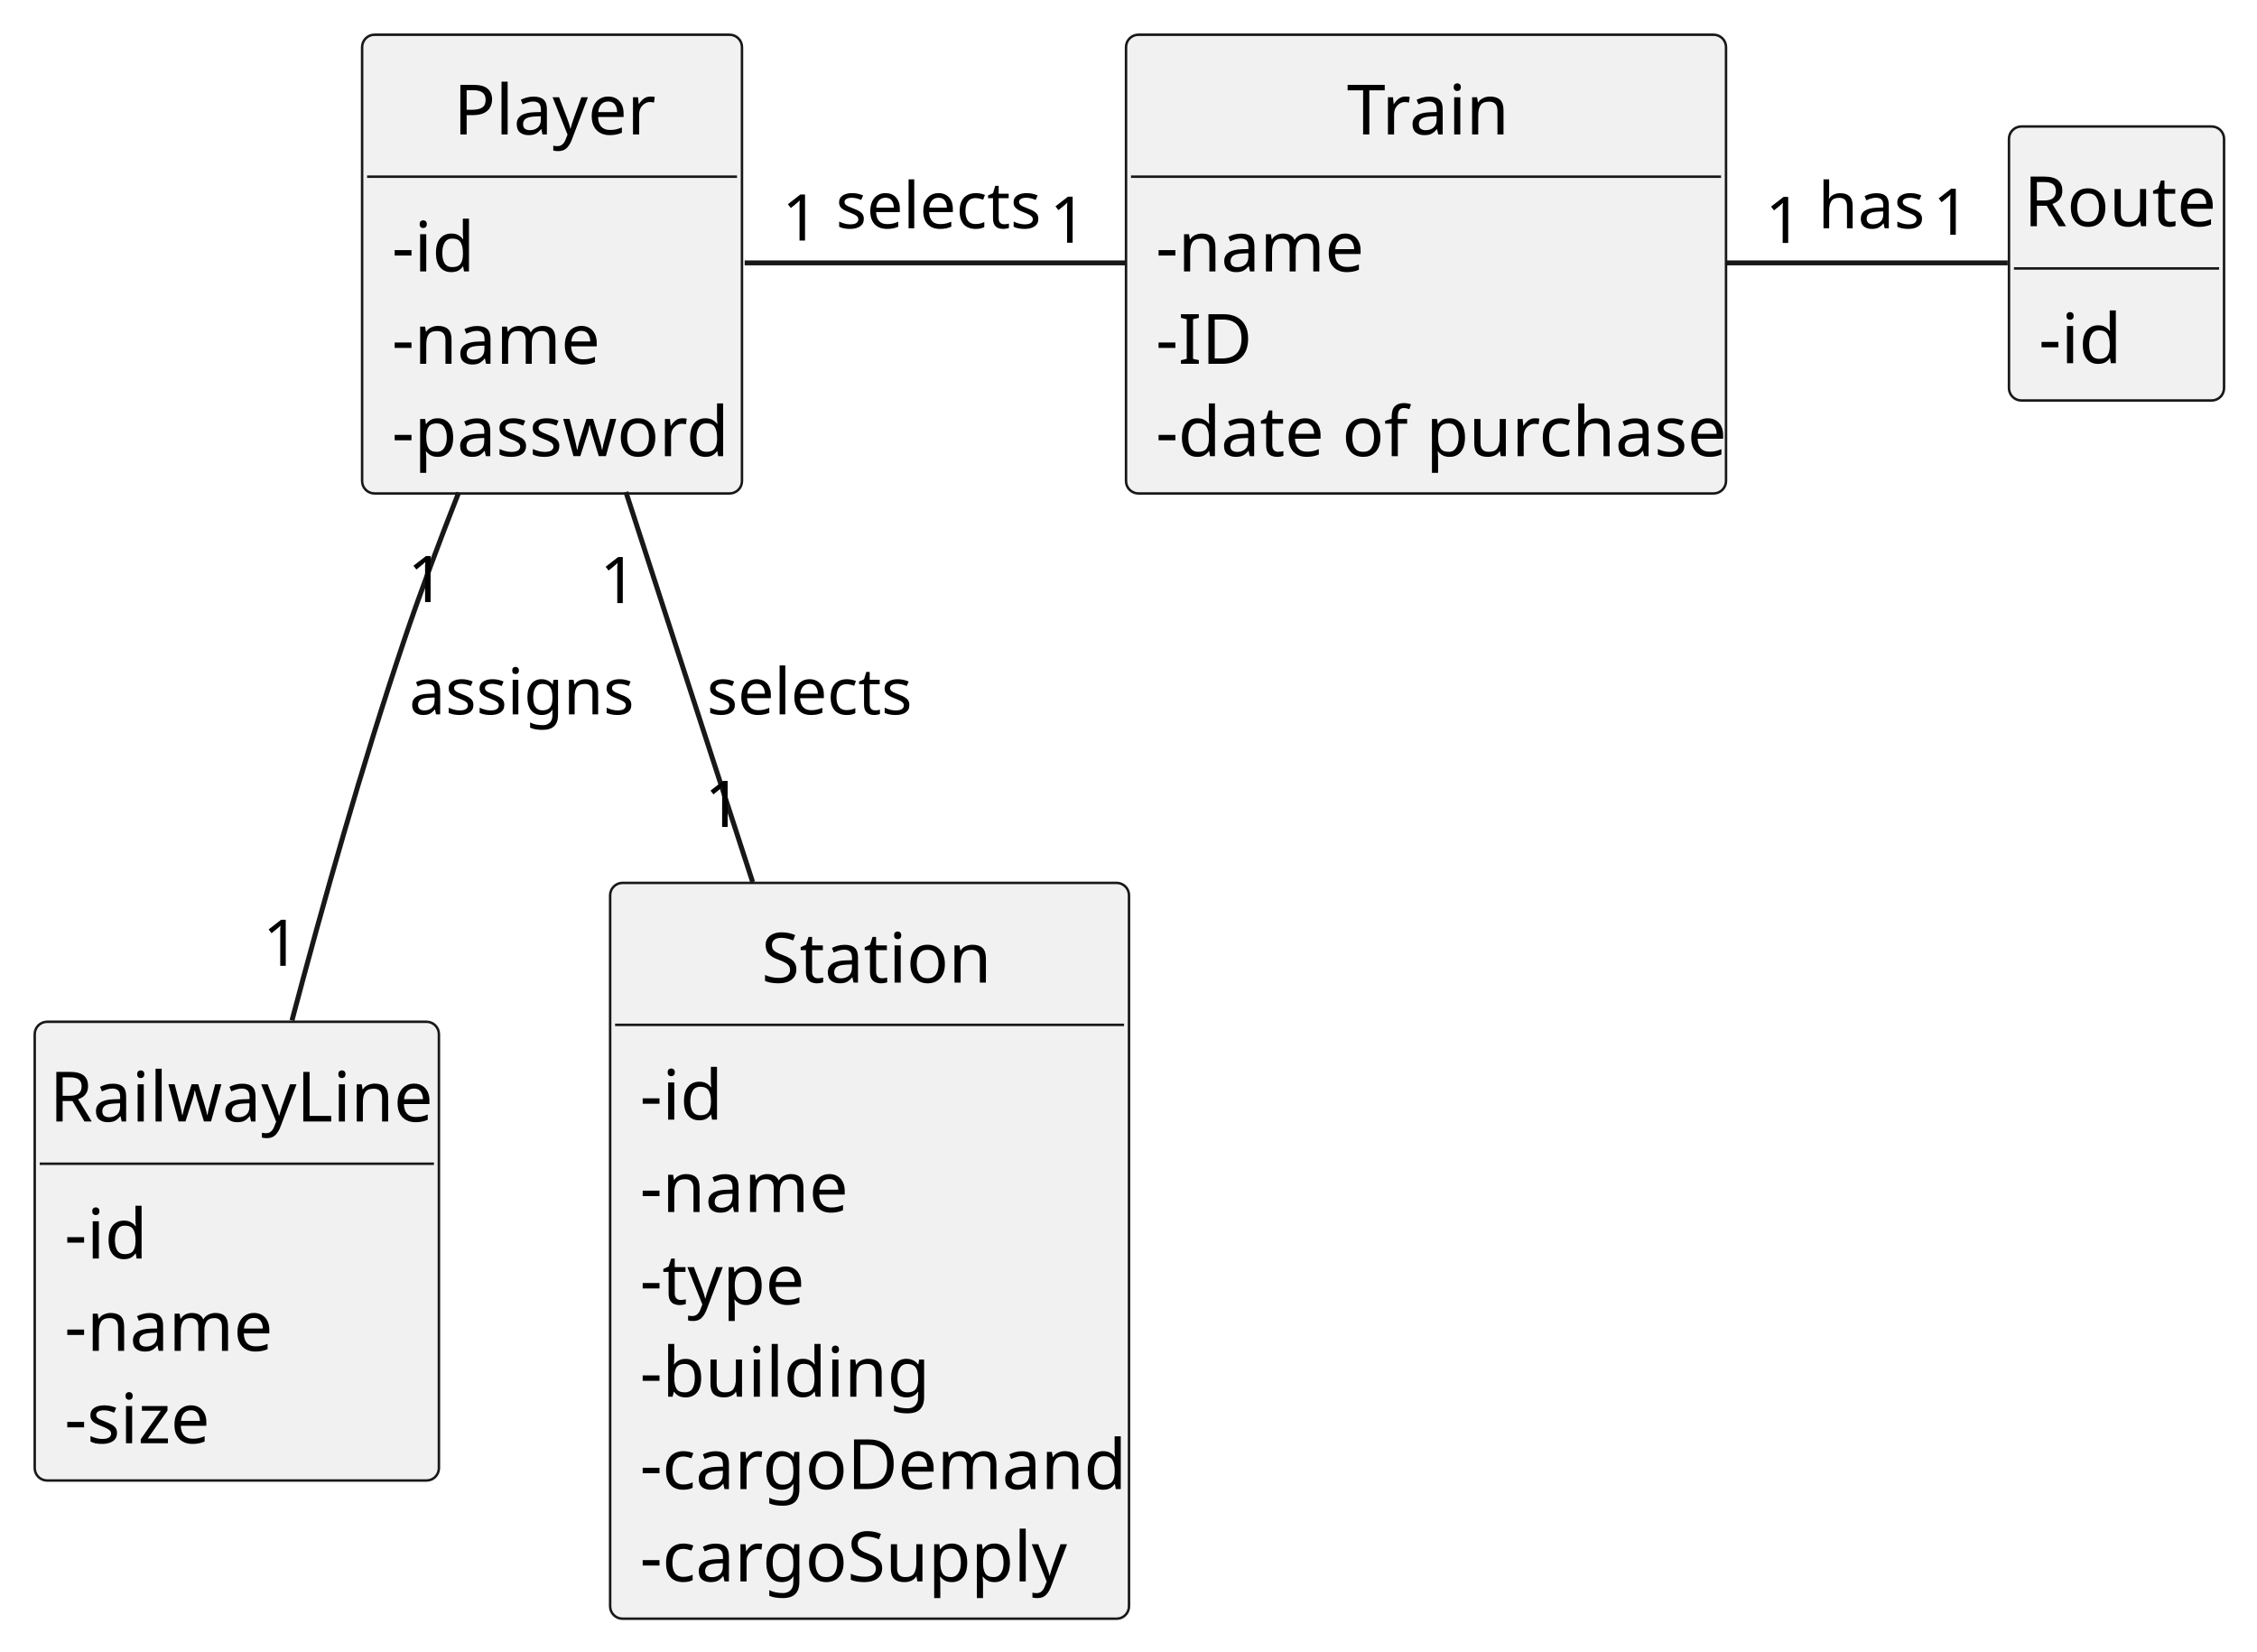
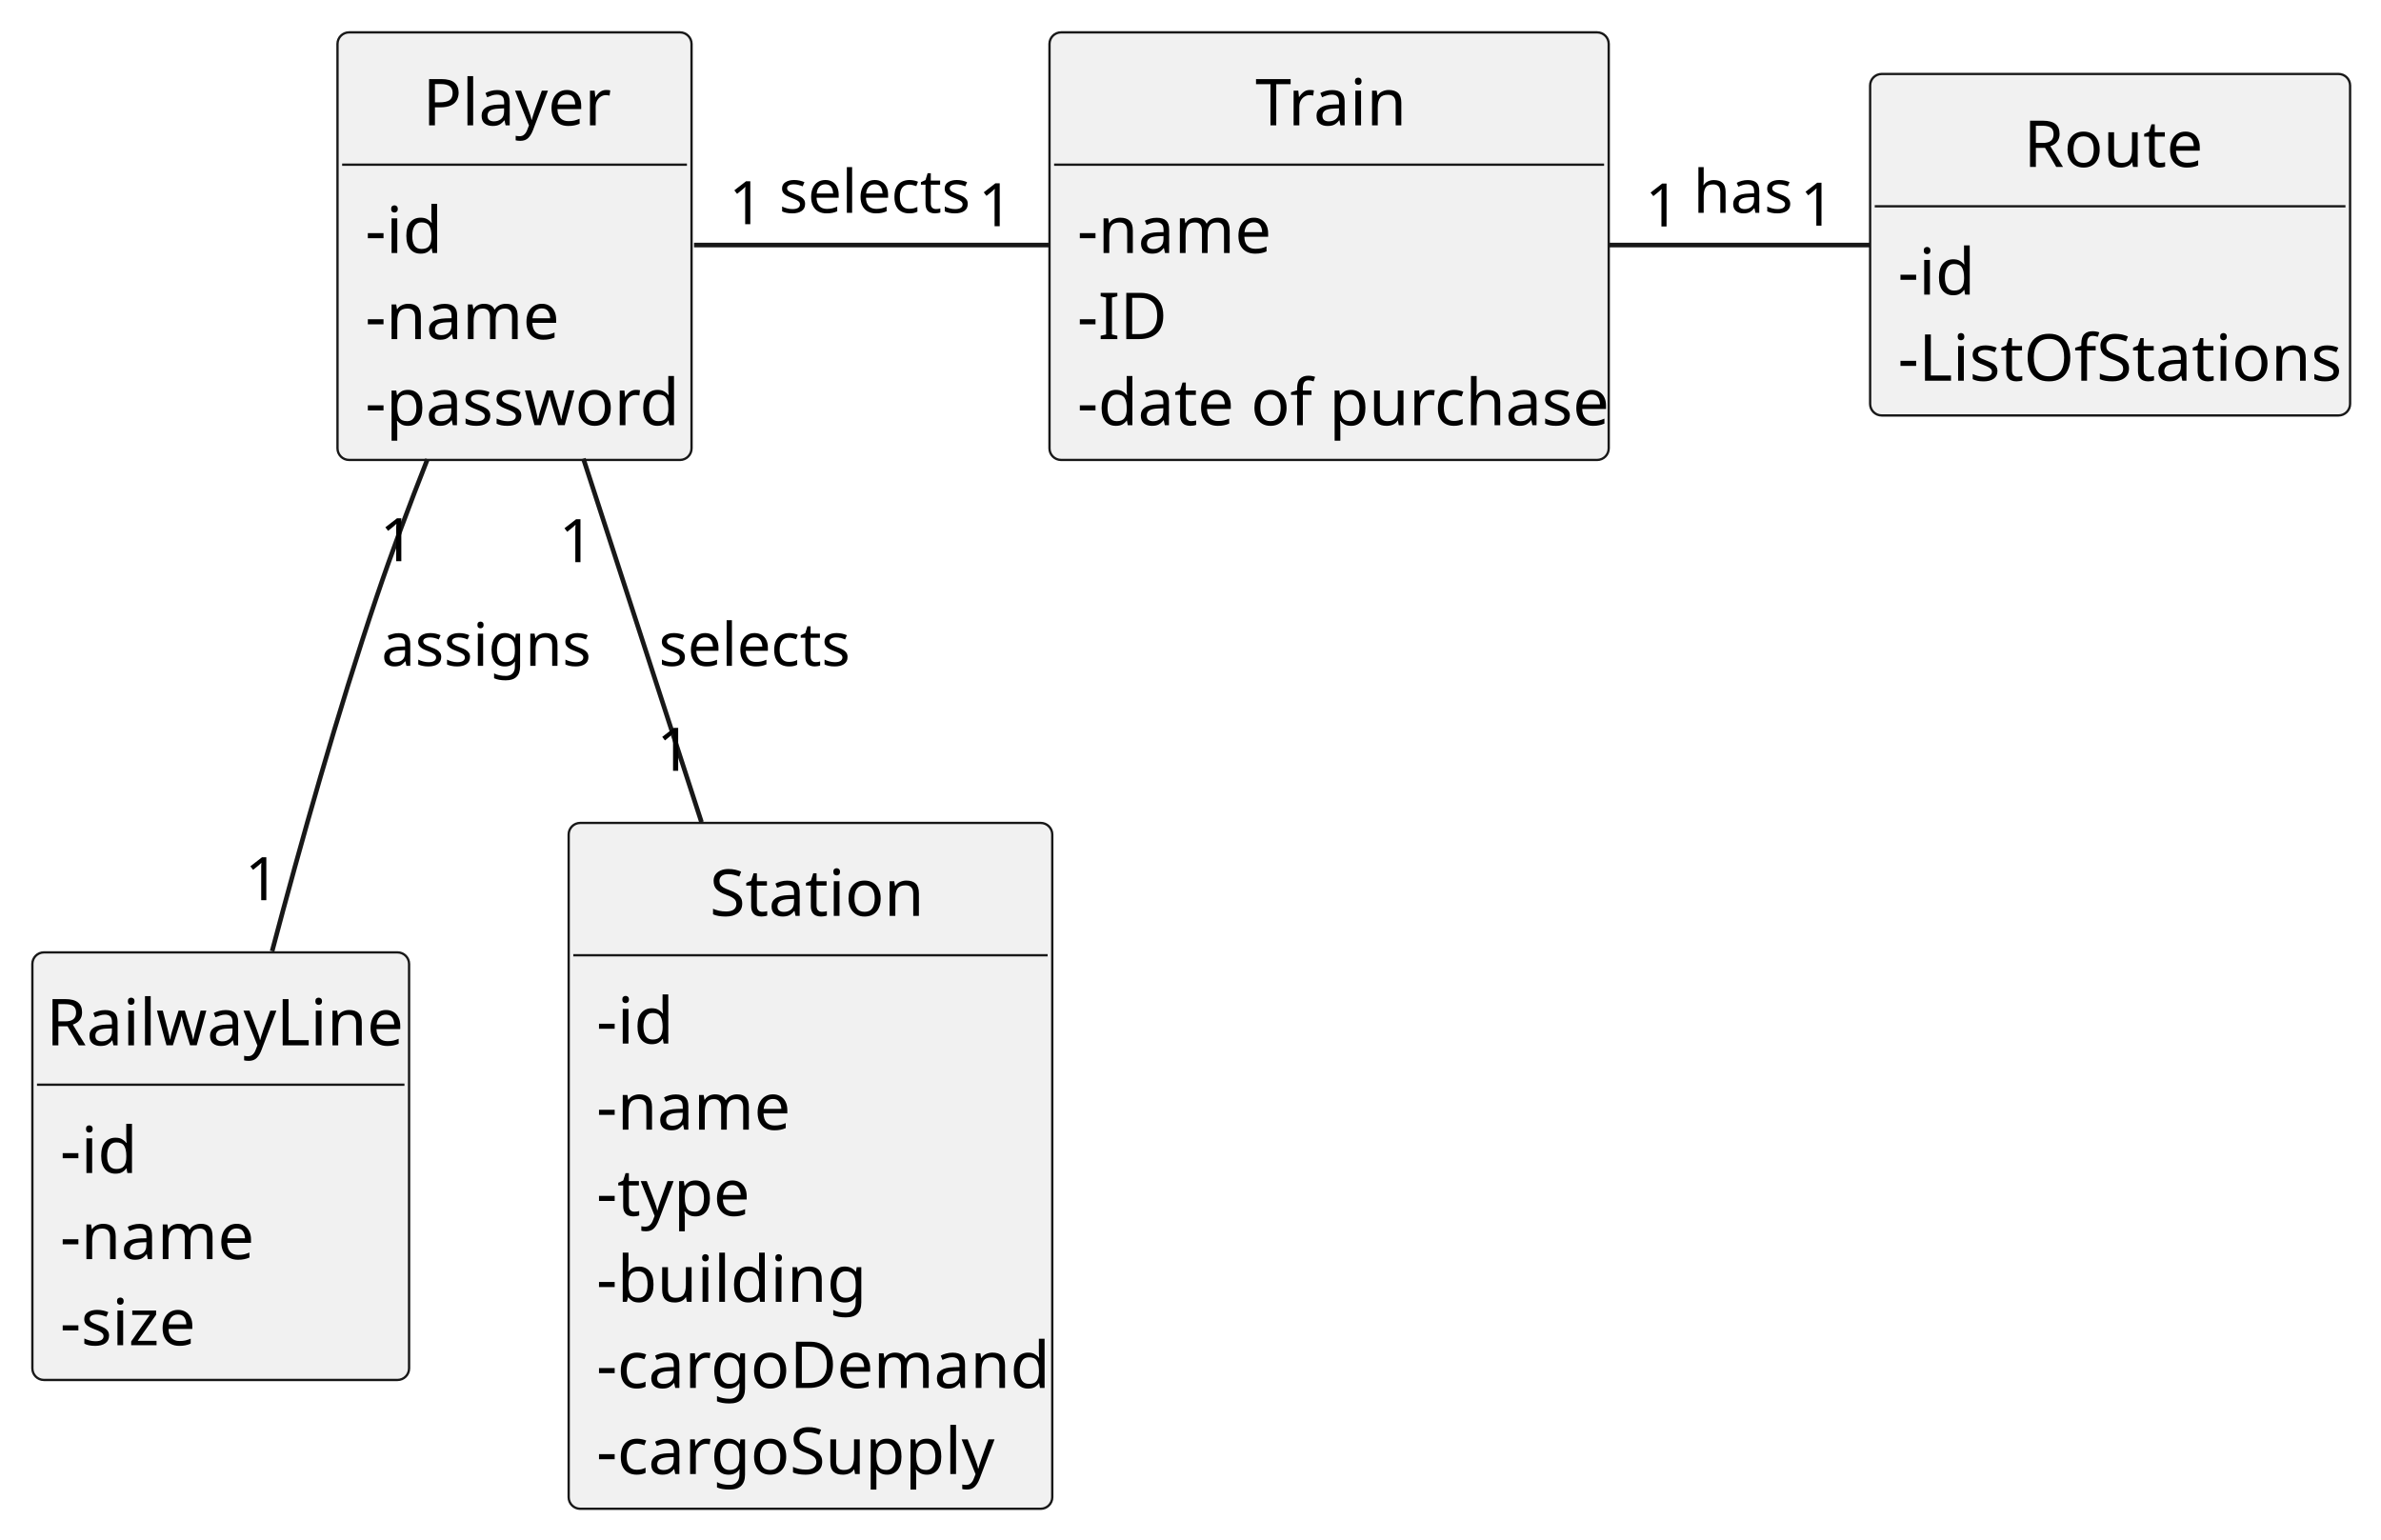
- <svg xmlns="http://www.w3.org/2000/svg" contentStyleType="text/css" height="333px" preserveAspectRatio="none" style="width:455px;height:333px;background:#FFFFFF;" version="1.1" viewBox="0 0 455 333" width="455px" zoomAndPan="magnify">
+ <svg xmlns="http://www.w3.org/2000/svg" contentStyleType="text/css" height="333px" preserveAspectRatio="none" style="width:515px;height:333px;background:#FFFFFF;" version="1.1" viewBox="0 0 515 333" width="515px" zoomAndPan="magnify">
  <defs />
  <g>
    <g id="elem_RailwayLine">
      <rect codeLine="14" fill="#F1F1F1" height="92.484" id="RailwayLine" rx="2.5" ry="2.5" style="stroke:#181818;stroke-width:0.5;" width="81.482" x="7" y="206" />
      <text fill="#000000" font-family="sans-serif" font-size="14" lengthAdjust="spacing" textLength="75.482" x="10" y="226.107">RailwayLine</text>
      <line style="stroke:#181818;stroke-width:0.5;" x1="8" x2="87.482" y1="234.621" y2="234.621" />
      <text fill="#000000" font-family="sans-serif" font-size="14" lengthAdjust="spacing" textLength="15.559" x="13" y="253.728">-id</text>
      <text fill="#000000" font-family="sans-serif" font-size="14" lengthAdjust="spacing" textLength="39.683" x="13" y="272.35">-name</text>
      <text fill="#000000" font-family="sans-serif" font-size="14" lengthAdjust="spacing" textLength="29.559" x="13" y="290.971">-size</text>
    </g>
    <g id="elem_Train">
      <rect codeLine="20" fill="#F1F1F1" height="92.484" id="Train" rx="2.5" ry="2.5" style="stroke:#181818;stroke-width:0.5;" width="120.958" x="227" y="7" />
      <text fill="#000000" font-family="sans-serif" font-size="14" lengthAdjust="spacing" textLength="31.896" x="271.531" y="27.107">Train</text>
      <line style="stroke:#181818;stroke-width:0.5;" x1="228" x2="346.958" y1="35.621" y2="35.621" />
      <text fill="#000000" font-family="sans-serif" font-size="14" lengthAdjust="spacing" textLength="39.683" x="233" y="54.728">-name</text>
      <text fill="#000000" font-family="sans-serif" font-size="14" lengthAdjust="spacing" textLength="18.662" x="233" y="73.35">-ID</text>
      <text fill="#000000" font-family="sans-serif" font-size="14" lengthAdjust="spacing" textLength="108.958" x="233" y="91.971">-date of purchase</text>
    </g>
    <g id="elem_Station">
      <rect codeLine="26" fill="#F1F1F1" height="148.348" id="Station" rx="2.5" ry="2.5" style="stroke:#181818;stroke-width:0.5;" width="104.6" x="123" y="178" />
      <text fill="#000000" font-family="sans-serif" font-size="14" lengthAdjust="spacing" textLength="43.586" x="153.507" y="198.107">Station</text>
      <line style="stroke:#181818;stroke-width:0.5;" x1="124" x2="226.6" y1="206.621" y2="206.621" />
      <text fill="#000000" font-family="sans-serif" font-size="14" lengthAdjust="spacing" textLength="15.559" x="129" y="225.728">-id</text>
      <text fill="#000000" font-family="sans-serif" font-size="14" lengthAdjust="spacing" textLength="39.683" x="129" y="244.35">-name</text>
      <text fill="#000000" font-family="sans-serif" font-size="14" lengthAdjust="spacing" textLength="31.124" x="129" y="262.971">-type</text>
      <text fill="#000000" font-family="sans-serif" font-size="14" lengthAdjust="spacing" textLength="52.924" x="129" y="281.592">-building</text>
      <text fill="#000000" font-family="sans-serif" font-size="14" lengthAdjust="spacing" textLength="92.6" x="129" y="300.213">-cargoDemand</text>
      <text fill="#000000" font-family="sans-serif" font-size="14" lengthAdjust="spacing" textLength="82.489" x="129" y="318.834">-cargoSupply</text>
    </g>
    <g id="elem_Player">
      <rect codeLine="35" fill="#F1F1F1" height="92.484" id="Player" rx="2.5" ry="2.5" style="stroke:#181818;stroke-width:0.5;" width="76.579" x="73" y="7" />
      <text fill="#000000" font-family="sans-serif" font-size="14" lengthAdjust="spacing" textLength="39.683" x="91.448" y="27.107">Player</text>
      <line style="stroke:#181818;stroke-width:0.5;" x1="74" x2="148.579" y1="35.621" y2="35.621" />
      <text fill="#000000" font-family="sans-serif" font-size="14" lengthAdjust="spacing" textLength="15.559" x="79" y="54.728">-id</text>
      <text fill="#000000" font-family="sans-serif" font-size="14" lengthAdjust="spacing" textLength="39.683" x="79" y="73.35">-name</text>
      <text fill="#000000" font-family="sans-serif" font-size="14" lengthAdjust="spacing" textLength="64.579" x="79" y="91.971">-password</text>
    </g>
    <g id="elem_Route">
-       <rect codeLine="41" fill="#F1F1F1" height="55.242" id="Route" rx="2.5" ry="2.5" style="stroke:#181818;stroke-width:0.5;" width="43.358" x="405" y="25.5" />
-       <text fill="#000000" font-family="sans-serif" font-size="14" lengthAdjust="spacing" textLength="37.358" x="408" y="45.607">Route</text>
-       <line style="stroke:#181818;stroke-width:0.5;" x1="406" x2="447.358" y1="54.121" y2="54.121" />
-       <text fill="#000000" font-family="sans-serif" font-size="14" lengthAdjust="spacing" textLength="15.559" x="411" y="73.228">-id</text>
+       <rect codeLine="41" fill="#F1F1F1" height="73.863" id="Route" rx="2.5" ry="2.5" style="stroke:#181818;stroke-width:0.5;" width="103.814" x="404.5" y="16" />
+       <text fill="#000000" font-family="sans-serif" font-size="14" lengthAdjust="spacing" textLength="37.358" x="437.728" y="36.107">Route</text>
+       <line style="stroke:#181818;stroke-width:0.5;" x1="405.5" x2="507.313" y1="44.621" y2="44.621" />
+       <text fill="#000000" font-family="sans-serif" font-size="14" lengthAdjust="spacing" textLength="15.559" x="410.5" y="63.728">-id</text>
+       <text fill="#000000" font-family="sans-serif" font-size="14" lengthAdjust="spacing" textLength="91.814" x="410.5" y="82.35">-ListOfStations</text>
    </g>
    <g id="link_Player_Train">
-       <path codeLine="45" d="M150.12,53 C172.59,53 201.4,53 226.83,53 " fill="none" id="Player-Train" style="stroke:#181818;stroke-width:1.0;" />
+       <path codeLine="46" d="M150.12,53 C172.59,53 201.4,53 226.83,53 " fill="none" id="Player-Train" style="stroke:#181818;stroke-width:1.0;" />
      <text fill="#000000" font-family="sans-serif" font-size="13" lengthAdjust="spacing" textLength="40.46" x="168.5" y="46.028">selects</text>
      <text fill="#000000" font-family="sans-serif" font-size="13" lengthAdjust="spacing" textLength="7.23" x="157.681" y="48.497">1</text>
      <text fill="#000000" font-family="sans-serif" font-size="13" lengthAdjust="spacing" textLength="7.23" x="211.626" y="48.927">1</text>
    </g>
    <g id="link_Player_Station">
-       <path codeLine="46" d="M126.18,99.2 C133.75,122.48 143.16,151.46 151.73,177.83 " fill="none" id="Player-Station" style="stroke:#181818;stroke-width:1.0;" />
+       <path codeLine="47" d="M126.18,99.2 C133.75,122.48 143.16,151.46 151.73,177.83 " fill="none" id="Player-Station" style="stroke:#181818;stroke-width:1.0;" />
      <text fill="#000000" font-family="sans-serif" font-size="13" lengthAdjust="spacing" textLength="40.46" x="142.5" y="144.028">selects</text>
      <text fill="#000000" font-family="sans-serif" font-size="13" lengthAdjust="spacing" textLength="7.23" x="120.942" y="121.59">1</text>
      <text fill="#000000" font-family="sans-serif" font-size="13" lengthAdjust="spacing" textLength="7.23" x="142.077" y="166.718">1</text>
    </g>
    <g id="link_Player_RailwayLine">
-       <path codeLine="48" d="M92.46,99.32 C88.63,109.04 84.78,119.3 81.5,129 C73.01,154.1 64.98,182.6 58.86,205.74 " fill="none" id="Player-RailwayLine" style="stroke:#181818;stroke-width:1.0;" />
+       <path codeLine="49" d="M92.46,99.32 C88.63,109.04 84.78,119.3 81.5,129 C73.01,154.1 64.98,182.6 58.86,205.74 " fill="none" id="Player-RailwayLine" style="stroke:#181818;stroke-width:1.0;" />
      <text fill="#000000" font-family="sans-serif" font-size="13" lengthAdjust="spacing" textLength="44.078" x="82.5" y="144.028">assigns</text>
      <text fill="#000000" font-family="sans-serif" font-size="13" lengthAdjust="spacing" textLength="7.23" x="82.197" y="121.386">1</text>
      <text fill="#000000" font-family="sans-serif" font-size="13" lengthAdjust="spacing" textLength="7.23" x="52.996" y="194.711">1</text>
    </g>
    <g id="link_Train_Route">
-       <path codeLine="49" d="M348.06,53 C368.26,53 389.47,53 404.74,53 " fill="none" id="Train-Route" style="stroke:#181818;stroke-width:1.0;" />
-       <text fill="#000000" font-family="sans-serif" font-size="13" lengthAdjust="spacing" textLength="20.96" x="366.5" y="46.028">has</text>
-       <text fill="#000000" font-family="sans-serif" font-size="13" lengthAdjust="spacing" textLength="7.23" x="355.884" y="48.981">1</text>
-       <text fill="#000000" font-family="sans-serif" font-size="13" lengthAdjust="spacing" textLength="7.23" x="389.668" y="47.327">1</text>
+       <path codeLine="50" d="M348.04,53 C366.5,53 386.64,53 404.49,53 " fill="none" id="Train-Route" style="stroke:#181818;stroke-width:1.0;" />
+       <text fill="#000000" font-family="sans-serif" font-size="13" lengthAdjust="spacing" textLength="20.96" x="366.25" y="46.028">has</text>
+       <text fill="#000000" font-family="sans-serif" font-size="13" lengthAdjust="spacing" textLength="7.23" x="355.861" y="48.981">1</text>
+       <text fill="#000000" font-family="sans-serif" font-size="13" lengthAdjust="spacing" textLength="7.23" x="389.368" y="48.811">1</text>
    </g>
  </g>
</svg>
